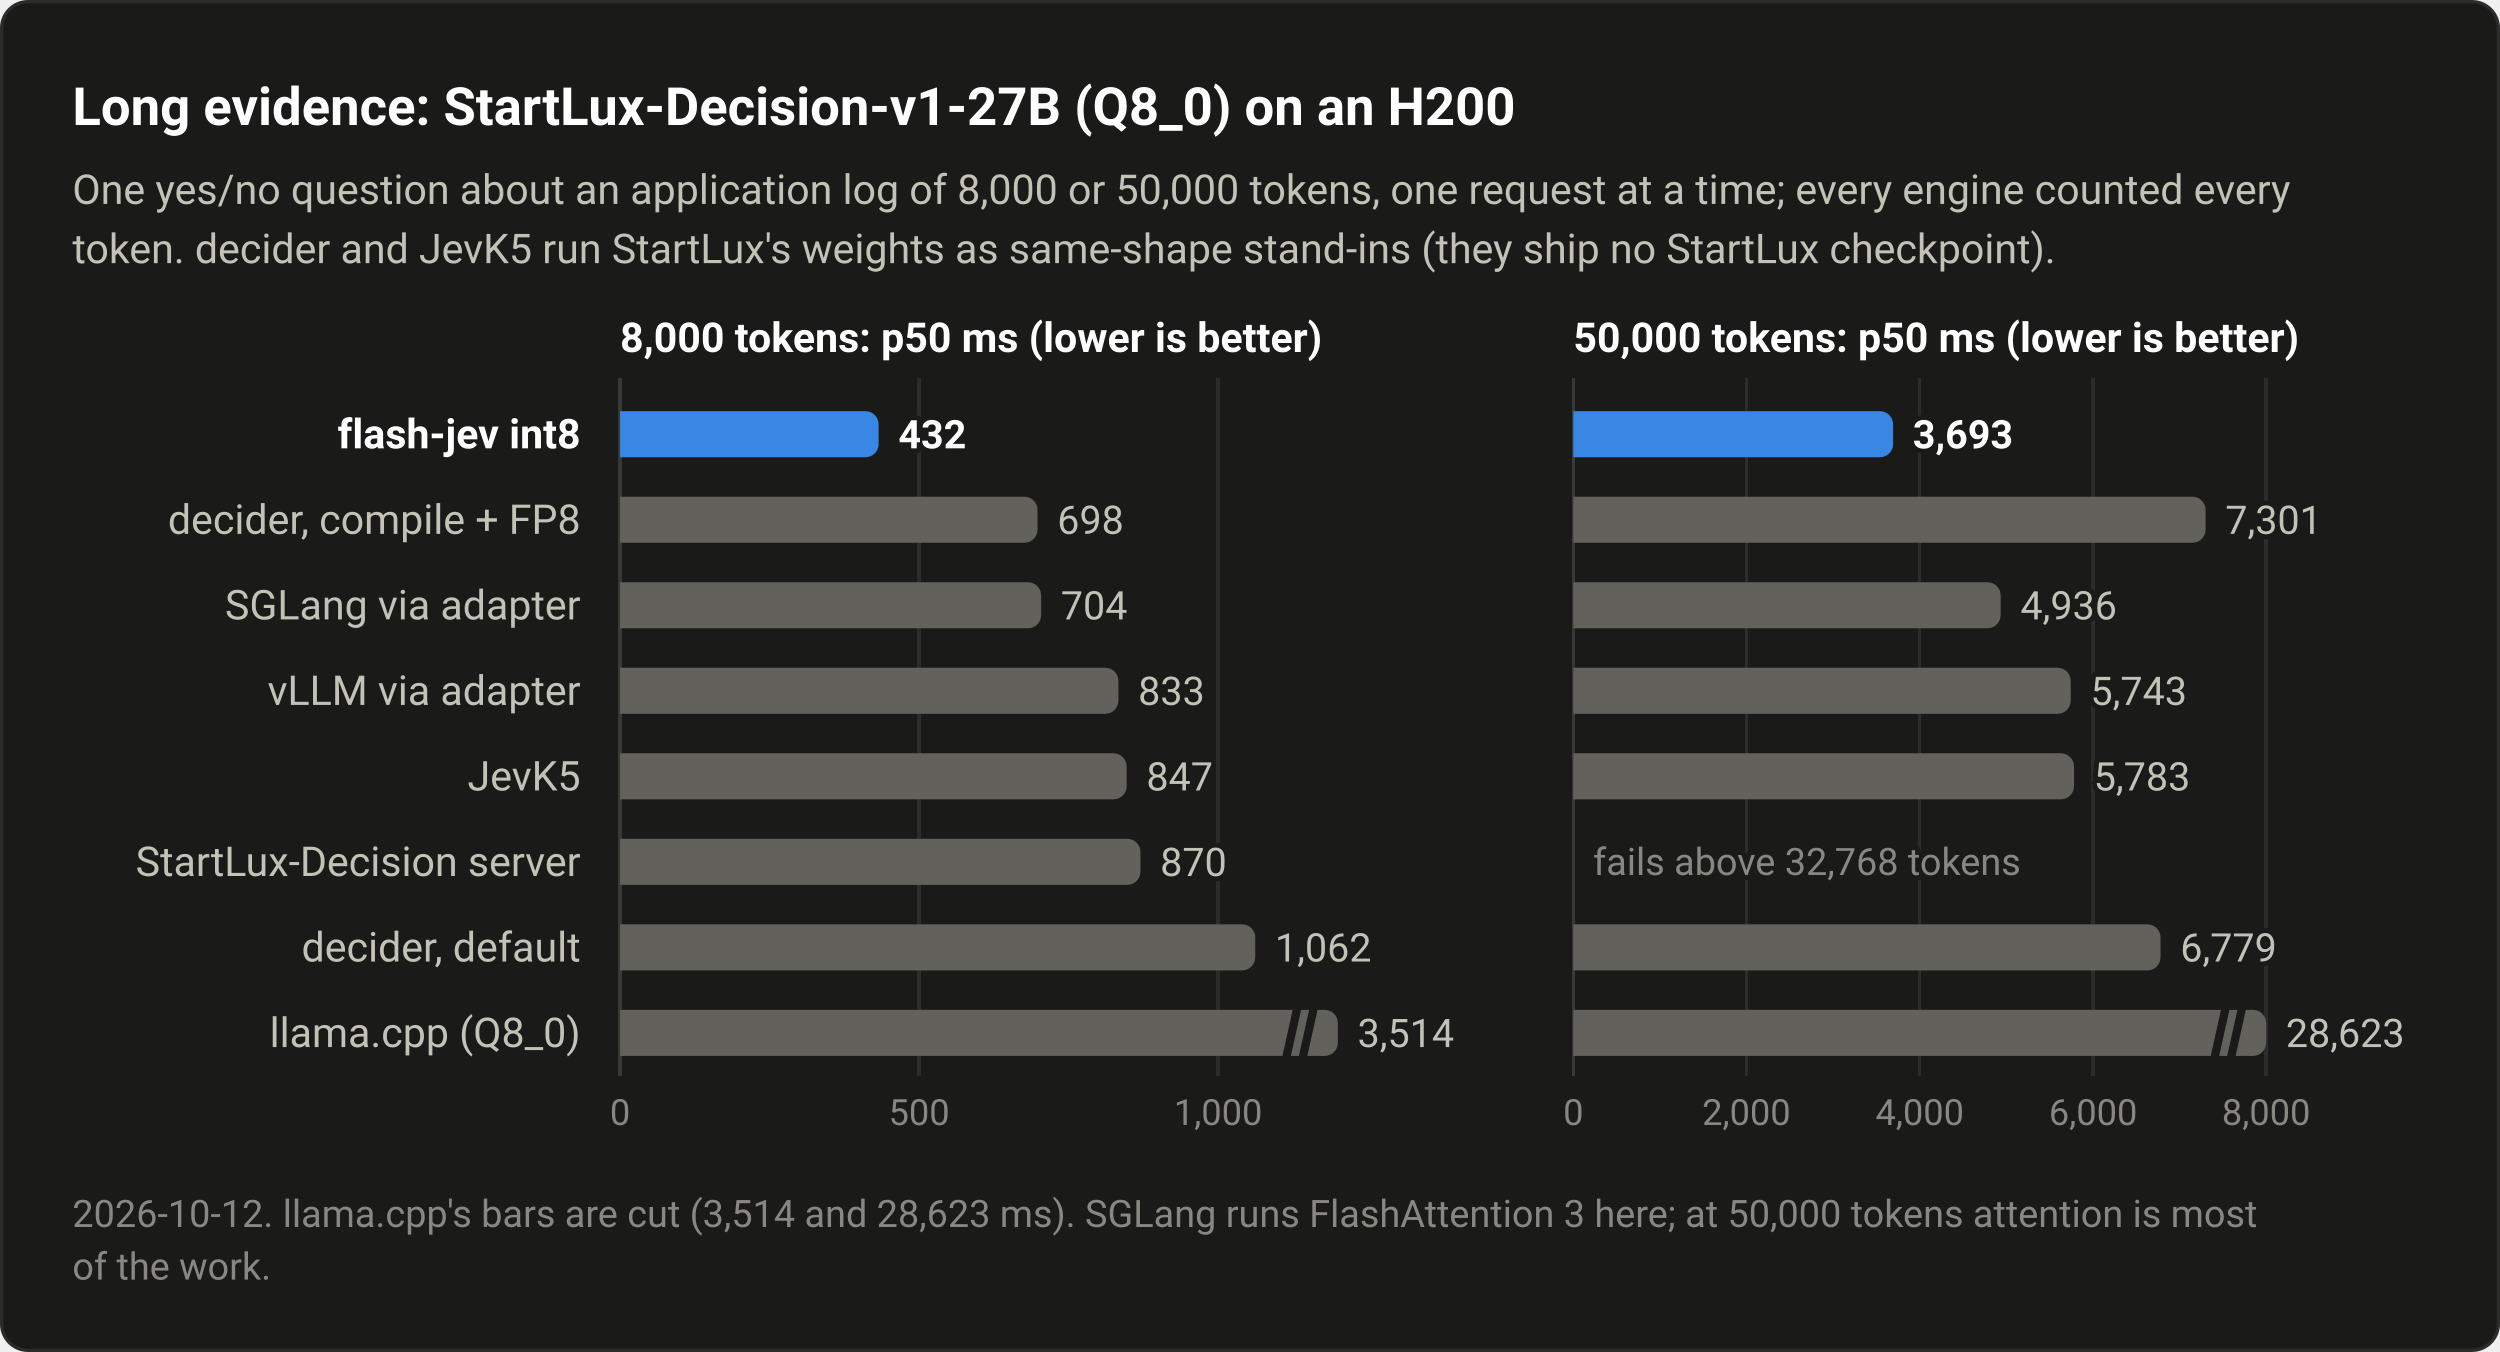
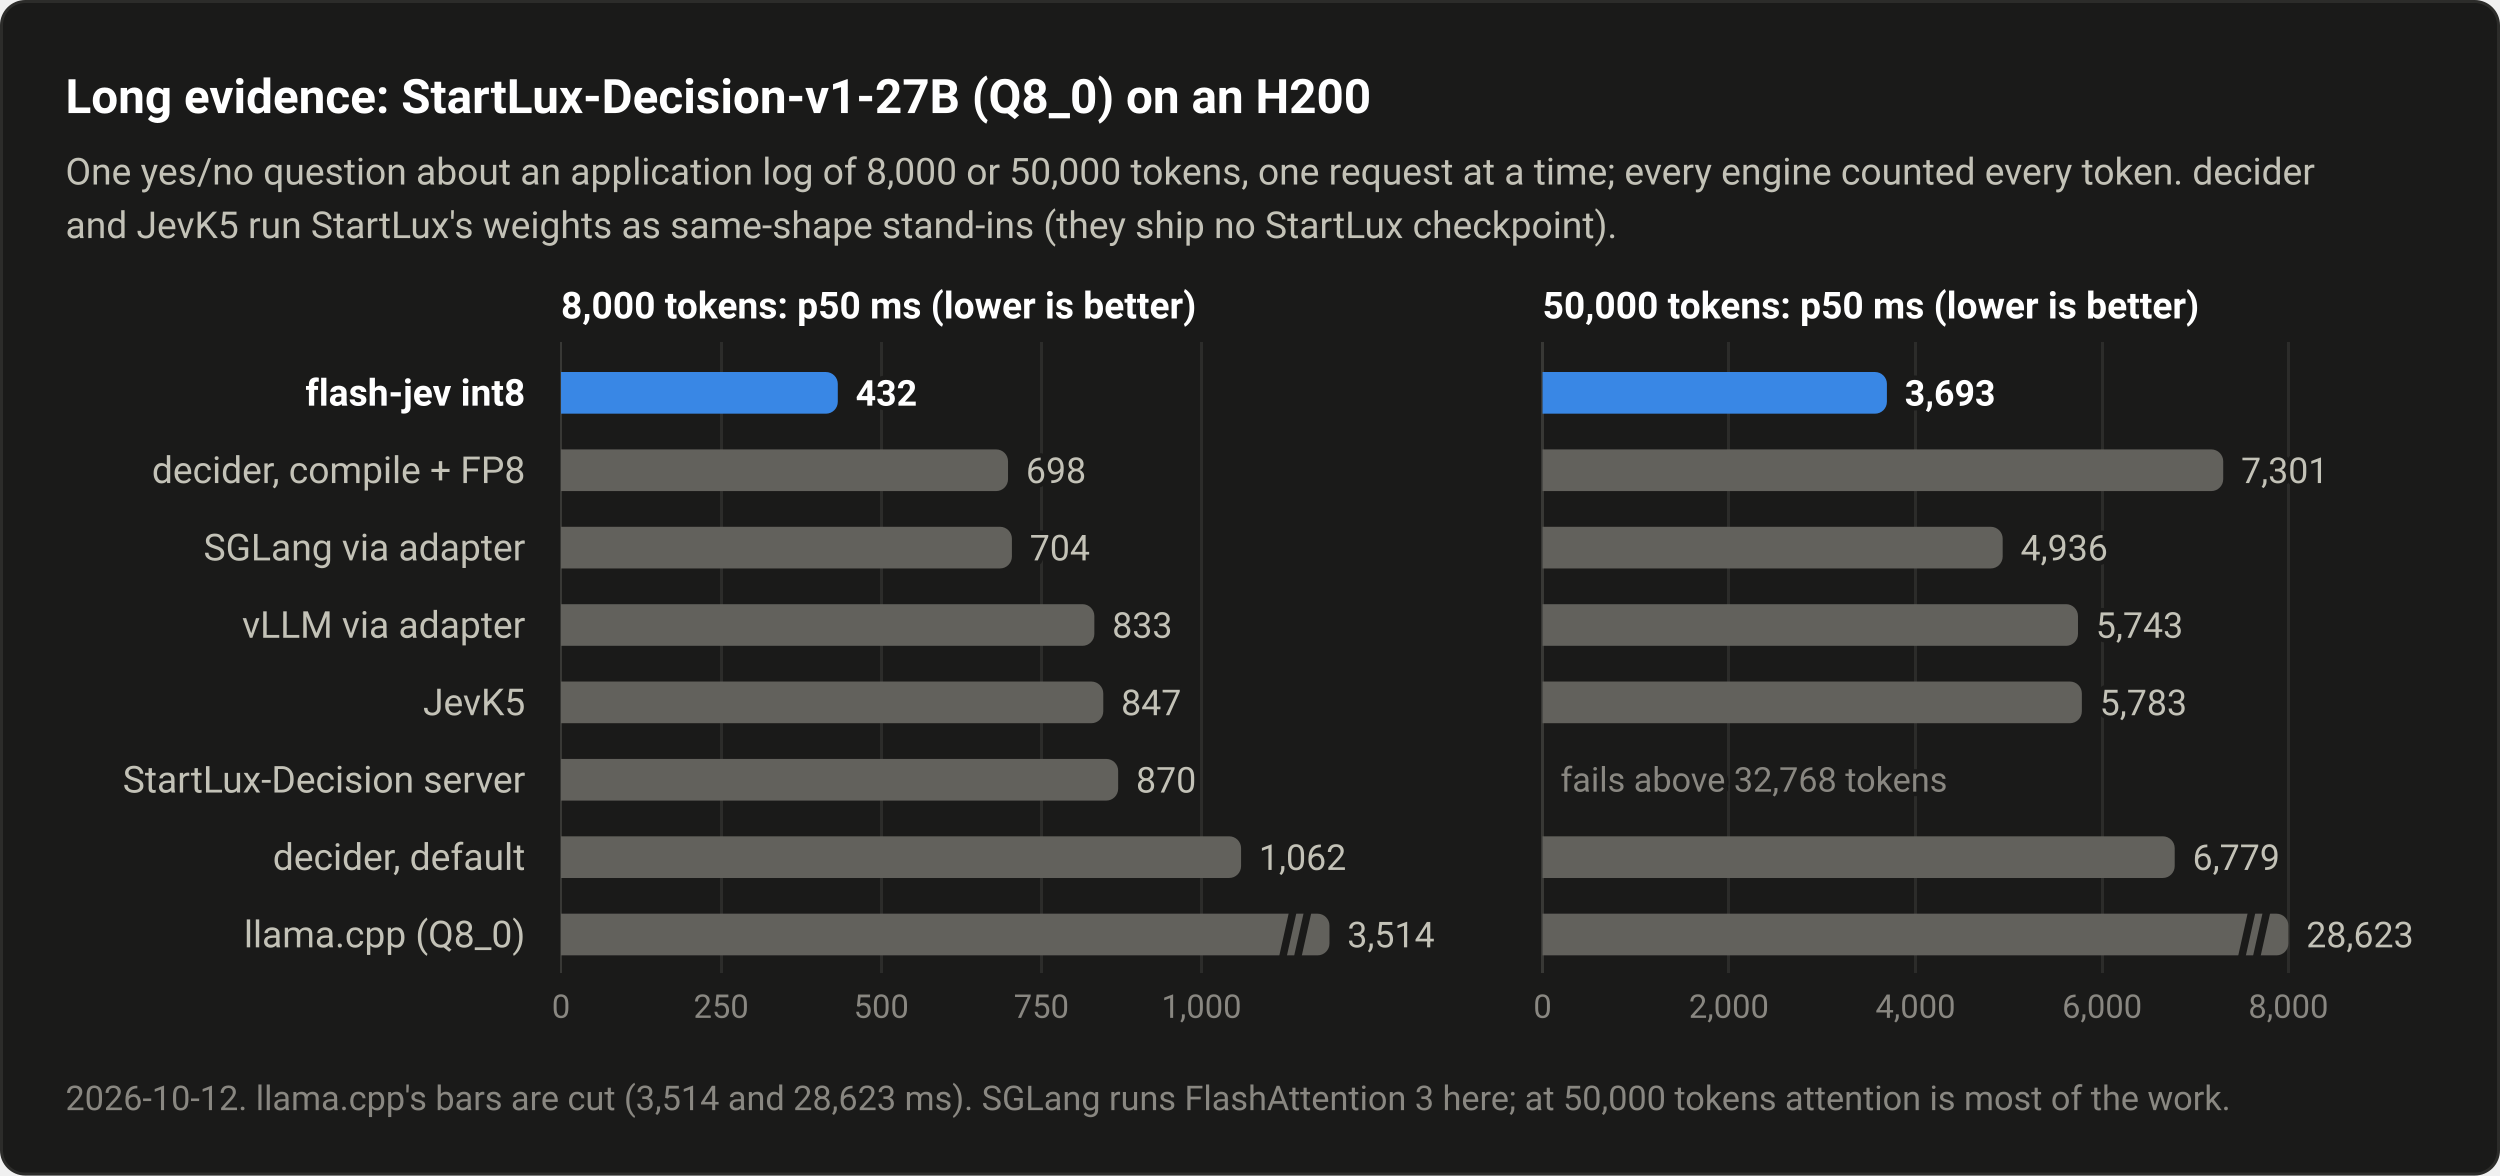
- <svg xmlns="http://www.w3.org/2000/svg" width="760" height="411" viewBox="0 0 760 411" role="img" aria-labelledby="title desc" font-family="system-ui, -apple-system, 'Segoe UI', Roboto, 'Helvetica Neue', Arial, sans-serif">
-   <rect x="0.5" y="0.5" width="759" height="410" rx="8" fill="#1a1a19" stroke="#2c2c2a" />
+ <svg xmlns="http://www.w3.org/2000/svg" width="840" height="395" viewBox="0 0 840 395" role="img" aria-labelledby="title desc" font-family="system-ui, -apple-system, 'Segoe UI', Roboto, 'Helvetica Neue', Arial, sans-serif">
+   <rect x="0.5" y="0.5" width="839" height="394" rx="8" fill="#1a1a19" stroke="#2c2c2a" />
  <text x="22.0" y="38.0" font-size="16" fill="#ffffff" text-anchor="start" font-weight="600">Long evidence: StartLux-Decision-v1-27B (Q8_0) on an H200</text>
-   <text x="22.0" y="62.0" font-size="12.5" fill="#c3c2b7" text-anchor="start" font-weight="400">One yes/no question about an application log of 8,000 or 50,000 tokens, one request at a time; every engine counted every</text>
-   <text x="22.0" y="80.0" font-size="12.5" fill="#c3c2b7" text-anchor="start" font-weight="400">token. decider and JevK5 run StartLux's weights as same-shape stand-ins (they ship no StartLux checkpoint).</text>
+   <text x="22.0" y="62.0" font-size="12.5" fill="#c3c2b7" text-anchor="start" font-weight="400">One yes/no question about an application log of 8,000 or 50,000 tokens, one request at a time; every engine counted every token. decider</text>
+   <text x="22.0" y="80.0" font-size="12.5" fill="#c3c2b7" text-anchor="start" font-weight="400">and JevK5 run StartLux's weights as same-shape stand-ins (they ship no StartLux checkpoint).</text>
  <text x="188.5" y="107.0" font-size="12.5" fill="#ffffff" text-anchor="start" font-weight="600">8,000 tokens: p50 ms (lower is better)</text>
  <text x="188.5" y="342.0" font-size="11" fill="#898781" text-anchor="middle" font-weight="400" style="font-variant-numeric: tabular-nums">0</text>
-   <line x1="279.4" y1="115.0" x2="279.4" y2="327.0" stroke="#2c2c2a" stroke-width="1" shape-rendering="crispEdges" />
-   <text x="279.4" y="342.0" font-size="11" fill="#898781" text-anchor="middle" font-weight="400" style="font-variant-numeric: tabular-nums">500</text>
-   <line x1="370.3" y1="115.0" x2="370.3" y2="327.0" stroke="#2c2c2a" stroke-width="1" shape-rendering="crispEdges" />
-   <text x="370.3" y="342.0" font-size="11" fill="#898781" text-anchor="middle" font-weight="400" style="font-variant-numeric: tabular-nums">1,000</text>
+   <line x1="242.3" y1="115.0" x2="242.3" y2="327.0" stroke="#2c2c2a" stroke-width="1" shape-rendering="crispEdges" />
+   <text x="242.3" y="342.0" font-size="11" fill="#898781" text-anchor="middle" font-weight="400" style="font-variant-numeric: tabular-nums">250</text>
+   <line x1="296.1" y1="115.0" x2="296.1" y2="327.0" stroke="#2c2c2a" stroke-width="1" shape-rendering="crispEdges" />
+   <text x="296.1" y="342.0" font-size="11" fill="#898781" text-anchor="middle" font-weight="400" style="font-variant-numeric: tabular-nums">500</text>
+   <line x1="349.9" y1="115.0" x2="349.9" y2="327.0" stroke="#2c2c2a" stroke-width="1" shape-rendering="crispEdges" />
+   <text x="349.9" y="342.0" font-size="11" fill="#898781" text-anchor="middle" font-weight="400" style="font-variant-numeric: tabular-nums">750</text>
+   <line x1="403.7" y1="115.0" x2="403.7" y2="327.0" stroke="#2c2c2a" stroke-width="1" shape-rendering="crispEdges" />
+   <text x="403.7" y="342.0" font-size="11" fill="#898781" text-anchor="middle" font-weight="400" style="font-variant-numeric: tabular-nums">1,000</text>
  <line x1="188.5" y1="115.0" x2="188.5" y2="327.0" stroke="#383835" stroke-width="1" shape-rendering="crispEdges" />
-   <path d="M188.5,125.0 H263.1 A4.0,4.0 0 0 1 267.1,129.0 V135.0 A4.0,4.0 0 0 1 263.1,139.0 H188.5 Z" fill="#3987e5" />
-   <text x="273.1" y="136.3" font-size="12" fill="#ffffff" text-anchor="start" font-weight="600" style="font-variant-numeric: tabular-nums" stroke="#1a1a19" stroke-width="3" stroke-linejoin="round" paint-order="stroke">432</text>
-   <path d="M188.5,151.0 H311.4 A4.0,4.0 0 0 1 315.4,155.0 V161.0 A4.0,4.0 0 0 1 311.4,165.0 H188.5 Z" fill="#62615c" />
-   <text x="321.4" y="162.3" font-size="12" fill="#c3c2b7" text-anchor="start" font-weight="400" style="font-variant-numeric: tabular-nums" stroke="#1a1a19" stroke-width="3" stroke-linejoin="round" paint-order="stroke">698</text>
-   <path d="M188.5,177.0 H312.5 A4.0,4.0 0 0 1 316.5,181.0 V187.0 A4.0,4.0 0 0 1 312.5,191.0 H188.5 Z" fill="#62615c" />
-   <text x="322.5" y="188.3" font-size="12" fill="#c3c2b7" text-anchor="start" font-weight="400" style="font-variant-numeric: tabular-nums" stroke="#1a1a19" stroke-width="3" stroke-linejoin="round" paint-order="stroke">704</text>
-   <path d="M188.5,203.0 H336.0 A4.0,4.0 0 0 1 340.0,207.0 V213.0 A4.0,4.0 0 0 1 336.0,217.0 H188.5 Z" fill="#62615c" />
-   <text x="346.0" y="214.3" font-size="12" fill="#c3c2b7" text-anchor="start" font-weight="400" style="font-variant-numeric: tabular-nums" stroke="#1a1a19" stroke-width="3" stroke-linejoin="round" paint-order="stroke">833</text>
-   <path d="M188.5,229.0 H338.5 A4.0,4.0 0 0 1 342.5,233.0 V239.0 A4.0,4.0 0 0 1 338.5,243.0 H188.5 Z" fill="#62615c" />
-   <text x="348.5" y="240.3" font-size="12" fill="#c3c2b7" text-anchor="start" font-weight="400" style="font-variant-numeric: tabular-nums" stroke="#1a1a19" stroke-width="3" stroke-linejoin="round" paint-order="stroke">847</text>
-   <path d="M188.5,255.0 H342.7 A4.0,4.0 0 0 1 346.7,259.0 V265.0 A4.0,4.0 0 0 1 342.7,269.0 H188.5 Z" fill="#62615c" />
-   <text x="352.7" y="266.3" font-size="12" fill="#c3c2b7" text-anchor="start" font-weight="400" style="font-variant-numeric: tabular-nums" stroke="#1a1a19" stroke-width="3" stroke-linejoin="round" paint-order="stroke">870</text>
-   <path d="M188.5,281.0 H377.6 A4.0,4.0 0 0 1 381.6,285.0 V291.0 A4.0,4.0 0 0 1 377.6,295.0 H188.5 Z" fill="#62615c" />
-   <text x="387.6" y="292.3" font-size="12" fill="#c3c2b7" text-anchor="start" font-weight="400" style="font-variant-numeric: tabular-nums" stroke="#1a1a19" stroke-width="3" stroke-linejoin="round" paint-order="stroke">1,062</text>
-   <path d="M188.5,307.0 H402.7 A4.0,4.0 0 0 1 406.7,311.0 V317.0 A4.0,4.0 0 0 1 402.7,321.0 H188.5 Z" fill="#62615c" />
-   <line x1="390.7" y1="323.0" x2="394.7" y2="305.0" stroke="#1a1a19" stroke-width="2.5" />
-   <line x1="395.7" y1="323.0" x2="399.7" y2="305.0" stroke="#1a1a19" stroke-width="2.5" />
-   <text x="412.7" y="318.3" font-size="12" fill="#c3c2b7" text-anchor="start" font-weight="400" style="font-variant-numeric: tabular-nums" stroke="#1a1a19" stroke-width="3" stroke-linejoin="round" paint-order="stroke">3,514</text>
-   <text x="478.3" y="107.0" font-size="12.5" fill="#ffffff" text-anchor="start" font-weight="600">50,000 tokens: p50 ms (lower is better)</text>
-   <text x="478.3" y="342.0" font-size="11" fill="#898781" text-anchor="middle" font-weight="400" style="font-variant-numeric: tabular-nums">0</text>
-   <line x1="530.9" y1="115.0" x2="530.9" y2="327.0" stroke="#2c2c2a" stroke-width="1" shape-rendering="crispEdges" />
-   <text x="530.9" y="342.0" font-size="11" fill="#898781" text-anchor="middle" font-weight="400" style="font-variant-numeric: tabular-nums">2,000</text>
-   <line x1="583.6" y1="115.0" x2="583.6" y2="327.0" stroke="#2c2c2a" stroke-width="1" shape-rendering="crispEdges" />
-   <text x="583.6" y="342.0" font-size="11" fill="#898781" text-anchor="middle" font-weight="400" style="font-variant-numeric: tabular-nums">4,000</text>
-   <line x1="636.3" y1="115.0" x2="636.3" y2="327.0" stroke="#2c2c2a" stroke-width="1" shape-rendering="crispEdges" />
-   <text x="636.3" y="342.0" font-size="11" fill="#898781" text-anchor="middle" font-weight="400" style="font-variant-numeric: tabular-nums">6,000</text>
-   <line x1="688.9" y1="115.0" x2="688.9" y2="327.0" stroke="#2c2c2a" stroke-width="1" shape-rendering="crispEdges" />
-   <text x="688.9" y="342.0" font-size="11" fill="#898781" text-anchor="middle" font-weight="400" style="font-variant-numeric: tabular-nums">8,000</text>
-   <line x1="478.3" y1="115.0" x2="478.3" y2="327.0" stroke="#383835" stroke-width="1" shape-rendering="crispEdges" />
-   <path d="M478.3,125.0 H571.5 A4.0,4.0 0 0 1 575.5,129.0 V135.0 A4.0,4.0 0 0 1 571.5,139.0 H478.3 Z" fill="#3987e5" />
-   <text x="581.5" y="136.3" font-size="12" fill="#ffffff" text-anchor="start" font-weight="600" style="font-variant-numeric: tabular-nums" stroke="#1a1a19" stroke-width="3" stroke-linejoin="round" paint-order="stroke">3,693</text>
-   <path d="M478.3,151.0 H666.5 A4.0,4.0 0 0 1 670.5,155.0 V161.0 A4.0,4.0 0 0 1 666.5,165.0 H478.3 Z" fill="#62615c" />
-   <text x="676.5" y="162.3" font-size="12" fill="#c3c2b7" text-anchor="start" font-weight="400" style="font-variant-numeric: tabular-nums" stroke="#1a1a19" stroke-width="3" stroke-linejoin="round" paint-order="stroke">7,301</text>
-   <path d="M478.3,177.0 H604.2 A4.0,4.0 0 0 1 608.2,181.0 V187.0 A4.0,4.0 0 0 1 604.2,191.0 H478.3 Z" fill="#62615c" />
-   <text x="614.2" y="188.3" font-size="12" fill="#c3c2b7" text-anchor="start" font-weight="400" style="font-variant-numeric: tabular-nums" stroke="#1a1a19" stroke-width="3" stroke-linejoin="round" paint-order="stroke">4,936</text>
-   <path d="M478.3,203.0 H625.5 A4.0,4.0 0 0 1 629.5,207.0 V213.0 A4.0,4.0 0 0 1 625.5,217.0 H478.3 Z" fill="#62615c" />
-   <text x="635.5" y="214.3" font-size="12" fill="#c3c2b7" text-anchor="start" font-weight="400" style="font-variant-numeric: tabular-nums" stroke="#1a1a19" stroke-width="3" stroke-linejoin="round" paint-order="stroke">5,743</text>
-   <path d="M478.3,229.0 H626.5 A4.0,4.0 0 0 1 630.5,233.0 V239.0 A4.0,4.0 0 0 1 626.5,243.0 H478.3 Z" fill="#62615c" />
-   <text x="636.5" y="240.3" font-size="12" fill="#c3c2b7" text-anchor="start" font-weight="400" style="font-variant-numeric: tabular-nums" stroke="#1a1a19" stroke-width="3" stroke-linejoin="round" paint-order="stroke">5,783</text>
-   <text x="484.3" y="266.0" font-size="11.5" fill="#898781" text-anchor="start" font-weight="400" stroke="#1a1a19" stroke-width="3" stroke-linejoin="round" paint-order="stroke">fails above 32,768 tokens</text>
-   <path d="M478.3,281.0 H652.8 A4.0,4.0 0 0 1 656.8,285.0 V291.0 A4.0,4.0 0 0 1 652.8,295.0 H478.3 Z" fill="#62615c" />
-   <text x="662.8" y="292.3" font-size="12" fill="#c3c2b7" text-anchor="start" font-weight="400" style="font-variant-numeric: tabular-nums" stroke="#1a1a19" stroke-width="3" stroke-linejoin="round" paint-order="stroke">6,779</text>
-   <path d="M478.3,307.0 H684.9 A4.0,4.0 0 0 1 688.9,311.0 V317.0 A4.0,4.0 0 0 1 684.9,321.0 H478.3 Z" fill="#62615c" />
-   <line x1="672.9" y1="323.0" x2="676.9" y2="305.0" stroke="#1a1a19" stroke-width="2.5" />
-   <line x1="677.9" y1="323.0" x2="681.9" y2="305.0" stroke="#1a1a19" stroke-width="2.5" />
-   <text x="694.9" y="318.3" font-size="12" fill="#c3c2b7" text-anchor="start" font-weight="400" style="font-variant-numeric: tabular-nums" stroke="#1a1a19" stroke-width="3" stroke-linejoin="round" paint-order="stroke">28,623</text>
+   <path d="M188.5,125.0 H277.5 A4.0,4.0 0 0 1 281.5,129.0 V135.0 A4.0,4.0 0 0 1 277.5,139.0 H188.5 Z" fill="#3987e5" />
+   <text x="287.5" y="136.3" font-size="12" fill="#ffffff" text-anchor="start" font-weight="600" style="font-variant-numeric: tabular-nums" stroke="#1a1a19" stroke-width="3" stroke-linejoin="round" paint-order="stroke">432</text>
+   <path d="M188.5,151.0 H334.7 A4.0,4.0 0 0 1 338.7,155.0 V161.0 A4.0,4.0 0 0 1 334.7,165.0 H188.5 Z" fill="#62615c" />
+   <text x="344.7" y="162.3" font-size="12" fill="#c3c2b7" text-anchor="start" font-weight="400" style="font-variant-numeric: tabular-nums" stroke="#1a1a19" stroke-width="3" stroke-linejoin="round" paint-order="stroke">698</text>
+   <path d="M188.5,177.0 H336.0 A4.0,4.0 0 0 1 340.0,181.0 V187.0 A4.0,4.0 0 0 1 336.0,191.0 H188.5 Z" fill="#62615c" />
+   <text x="346.0" y="188.3" font-size="12" fill="#c3c2b7" text-anchor="start" font-weight="400" style="font-variant-numeric: tabular-nums" stroke="#1a1a19" stroke-width="3" stroke-linejoin="round" paint-order="stroke">704</text>
+   <path d="M188.5,203.0 H363.7 A4.0,4.0 0 0 1 367.7,207.0 V213.0 A4.0,4.0 0 0 1 363.7,217.0 H188.5 Z" fill="#62615c" />
+   <text x="373.7" y="214.3" font-size="12" fill="#c3c2b7" text-anchor="start" font-weight="400" style="font-variant-numeric: tabular-nums" stroke="#1a1a19" stroke-width="3" stroke-linejoin="round" paint-order="stroke">833</text>
+   <path d="M188.5,229.0 H366.7 A4.0,4.0 0 0 1 370.7,233.0 V239.0 A4.0,4.0 0 0 1 366.7,243.0 H188.5 Z" fill="#62615c" />
+   <text x="376.7" y="240.3" font-size="12" fill="#c3c2b7" text-anchor="start" font-weight="400" style="font-variant-numeric: tabular-nums" stroke="#1a1a19" stroke-width="3" stroke-linejoin="round" paint-order="stroke">847</text>
+   <path d="M188.5,255.0 H371.7 A4.0,4.0 0 0 1 375.7,259.0 V265.0 A4.0,4.0 0 0 1 371.7,269.0 H188.5 Z" fill="#62615c" />
+   <text x="381.7" y="266.3" font-size="12" fill="#c3c2b7" text-anchor="start" font-weight="400" style="font-variant-numeric: tabular-nums" stroke="#1a1a19" stroke-width="3" stroke-linejoin="round" paint-order="stroke">870</text>
+   <path d="M188.5,281.0 H413.0 A4.0,4.0 0 0 1 417.0,285.0 V291.0 A4.0,4.0 0 0 1 413.0,295.0 H188.5 Z" fill="#62615c" />
+   <text x="423.0" y="292.3" font-size="12" fill="#c3c2b7" text-anchor="start" font-weight="400" style="font-variant-numeric: tabular-nums" stroke="#1a1a19" stroke-width="3" stroke-linejoin="round" paint-order="stroke">1,062</text>
+   <path d="M188.5,307.0 H442.7 A4.0,4.0 0 0 1 446.7,311.0 V317.0 A4.0,4.0 0 0 1 442.7,321.0 H188.5 Z" fill="#62615c" />
+   <line x1="430.7" y1="323.0" x2="434.7" y2="305.0" stroke="#1a1a19" stroke-width="2.5" />
+   <line x1="435.7" y1="323.0" x2="439.7" y2="305.0" stroke="#1a1a19" stroke-width="2.5" />
+   <text x="452.7" y="318.3" font-size="12" fill="#c3c2b7" text-anchor="start" font-weight="400" style="font-variant-numeric: tabular-nums" stroke="#1a1a19" stroke-width="3" stroke-linejoin="round" paint-order="stroke">3,514</text>
+   <text x="518.3" y="107.0" font-size="12.5" fill="#ffffff" text-anchor="start" font-weight="600">50,000 tokens: p50 ms (lower is better)</text>
+   <text x="518.3" y="342.0" font-size="11" fill="#898781" text-anchor="middle" font-weight="400" style="font-variant-numeric: tabular-nums">0</text>
+   <line x1="580.9" y1="115.0" x2="580.9" y2="327.0" stroke="#2c2c2a" stroke-width="1" shape-rendering="crispEdges" />
+   <text x="580.9" y="342.0" font-size="11" fill="#898781" text-anchor="middle" font-weight="400" style="font-variant-numeric: tabular-nums">2,000</text>
+   <line x1="643.6" y1="115.0" x2="643.6" y2="327.0" stroke="#2c2c2a" stroke-width="1" shape-rendering="crispEdges" />
+   <text x="643.6" y="342.0" font-size="11" fill="#898781" text-anchor="middle" font-weight="400" style="font-variant-numeric: tabular-nums">4,000</text>
+   <line x1="706.3" y1="115.0" x2="706.3" y2="327.0" stroke="#2c2c2a" stroke-width="1" shape-rendering="crispEdges" />
+   <text x="706.3" y="342.0" font-size="11" fill="#898781" text-anchor="middle" font-weight="400" style="font-variant-numeric: tabular-nums">6,000</text>
+   <line x1="768.9" y1="115.0" x2="768.9" y2="327.0" stroke="#2c2c2a" stroke-width="1" shape-rendering="crispEdges" />
+   <text x="768.9" y="342.0" font-size="11" fill="#898781" text-anchor="middle" font-weight="400" style="font-variant-numeric: tabular-nums">8,000</text>
+   <line x1="518.3" y1="115.0" x2="518.3" y2="327.0" stroke="#383835" stroke-width="1" shape-rendering="crispEdges" />
+   <path d="M518.3,125.0 H630.0 A4.0,4.0 0 0 1 634.0,129.0 V135.0 A4.0,4.0 0 0 1 630.0,139.0 H518.3 Z" fill="#3987e5" />
+   <text x="640.0" y="136.3" font-size="12" fill="#ffffff" text-anchor="start" font-weight="600" style="font-variant-numeric: tabular-nums" stroke="#1a1a19" stroke-width="3" stroke-linejoin="round" paint-order="stroke">3,693</text>
+   <path d="M518.3,151.0 H743.0 A4.0,4.0 0 0 1 747.0,155.0 V161.0 A4.0,4.0 0 0 1 743.0,165.0 H518.3 Z" fill="#62615c" />
+   <text x="753.0" y="162.3" font-size="12" fill="#c3c2b7" text-anchor="start" font-weight="400" style="font-variant-numeric: tabular-nums" stroke="#1a1a19" stroke-width="3" stroke-linejoin="round" paint-order="stroke">7,301</text>
+   <path d="M518.3,177.0 H668.9 A4.0,4.0 0 0 1 672.9,181.0 V187.0 A4.0,4.0 0 0 1 668.9,191.0 H518.3 Z" fill="#62615c" />
+   <text x="678.9" y="188.3" font-size="12" fill="#c3c2b7" text-anchor="start" font-weight="400" style="font-variant-numeric: tabular-nums" stroke="#1a1a19" stroke-width="3" stroke-linejoin="round" paint-order="stroke">4,936</text>
+   <path d="M518.3,203.0 H694.2 A4.0,4.0 0 0 1 698.2,207.0 V213.0 A4.0,4.0 0 0 1 694.2,217.0 H518.3 Z" fill="#62615c" />
+   <text x="704.2" y="214.3" font-size="12" fill="#c3c2b7" text-anchor="start" font-weight="400" style="font-variant-numeric: tabular-nums" stroke="#1a1a19" stroke-width="3" stroke-linejoin="round" paint-order="stroke">5,743</text>
+   <path d="M518.3,229.0 H695.5 A4.0,4.0 0 0 1 699.5,233.0 V239.0 A4.0,4.0 0 0 1 695.5,243.0 H518.3 Z" fill="#62615c" />
+   <text x="705.5" y="240.3" font-size="12" fill="#c3c2b7" text-anchor="start" font-weight="400" style="font-variant-numeric: tabular-nums" stroke="#1a1a19" stroke-width="3" stroke-linejoin="round" paint-order="stroke">5,783</text>
+   <text x="524.3" y="266.0" font-size="11.5" fill="#898781" text-anchor="start" font-weight="400" stroke="#1a1a19" stroke-width="3" stroke-linejoin="round" paint-order="stroke">fails above 32,768 tokens</text>
+   <path d="M518.3,281.0 H726.7 A4.0,4.0 0 0 1 730.7,285.0 V291.0 A4.0,4.0 0 0 1 726.7,295.0 H518.3 Z" fill="#62615c" />
+   <text x="736.7" y="292.3" font-size="12" fill="#c3c2b7" text-anchor="start" font-weight="400" style="font-variant-numeric: tabular-nums" stroke="#1a1a19" stroke-width="3" stroke-linejoin="round" paint-order="stroke">6,779</text>
+   <path d="M518.3,307.0 H764.9 A4.0,4.0 0 0 1 768.9,311.0 V317.0 A4.0,4.0 0 0 1 764.9,321.0 H518.3 Z" fill="#62615c" />
+   <line x1="752.9" y1="323.0" x2="756.9" y2="305.0" stroke="#1a1a19" stroke-width="2.5" />
+   <line x1="757.9" y1="323.0" x2="761.9" y2="305.0" stroke="#1a1a19" stroke-width="2.5" />
+   <text x="774.9" y="318.3" font-size="12" fill="#c3c2b7" text-anchor="start" font-weight="400" style="font-variant-numeric: tabular-nums" stroke="#1a1a19" stroke-width="3" stroke-linejoin="round" paint-order="stroke">28,623</text>
  <text x="176.5" y="136.3" font-size="12.5" fill="#ffffff" text-anchor="end" font-weight="600">flash-jev int8</text>
  <text x="176.5" y="162.3" font-size="12.5" fill="#c3c2b7" text-anchor="end" font-weight="400">decider, compile + FP8</text>
  <text x="176.5" y="188.3" font-size="12.5" fill="#c3c2b7" text-anchor="end" font-weight="400">SGLang via adapter</text>
  <text x="176.5" y="214.3" font-size="12.5" fill="#c3c2b7" text-anchor="end" font-weight="400">vLLM via adapter</text>
  <text x="176.5" y="240.3" font-size="12.5" fill="#c3c2b7" text-anchor="end" font-weight="400">JevK5</text>
  <text x="176.5" y="266.3" font-size="12.5" fill="#c3c2b7" text-anchor="end" font-weight="400">StartLux-Decision server</text>
  <text x="176.5" y="292.3" font-size="12.5" fill="#c3c2b7" text-anchor="end" font-weight="400">decider, default</text>
  <text x="176.5" y="318.3" font-size="12.5" fill="#c3c2b7" text-anchor="end" font-weight="400">llama.cpp (Q8_0)</text>
-   <text x="22.0" y="373.0" font-size="11.5" fill="#898781" text-anchor="start" font-weight="400">2026-10-12. llama.cpp's bars are cut (3,514 and 28,623 ms). SGLang runs FlashAttention 3 here; at 50,000 tokens attention is most</text>
-   <text x="22.0" y="389.0" font-size="11.5" fill="#898781" text-anchor="start" font-weight="400">of the work.</text>
+   <text x="22.0" y="373.0" font-size="11.5" fill="#898781" text-anchor="start" font-weight="400">2026-10-12. llama.cpp's bars are cut (3,514 and 28,623 ms). SGLang runs FlashAttention 3 here; at 50,000 tokens attention is most of the work.</text>
</svg>
